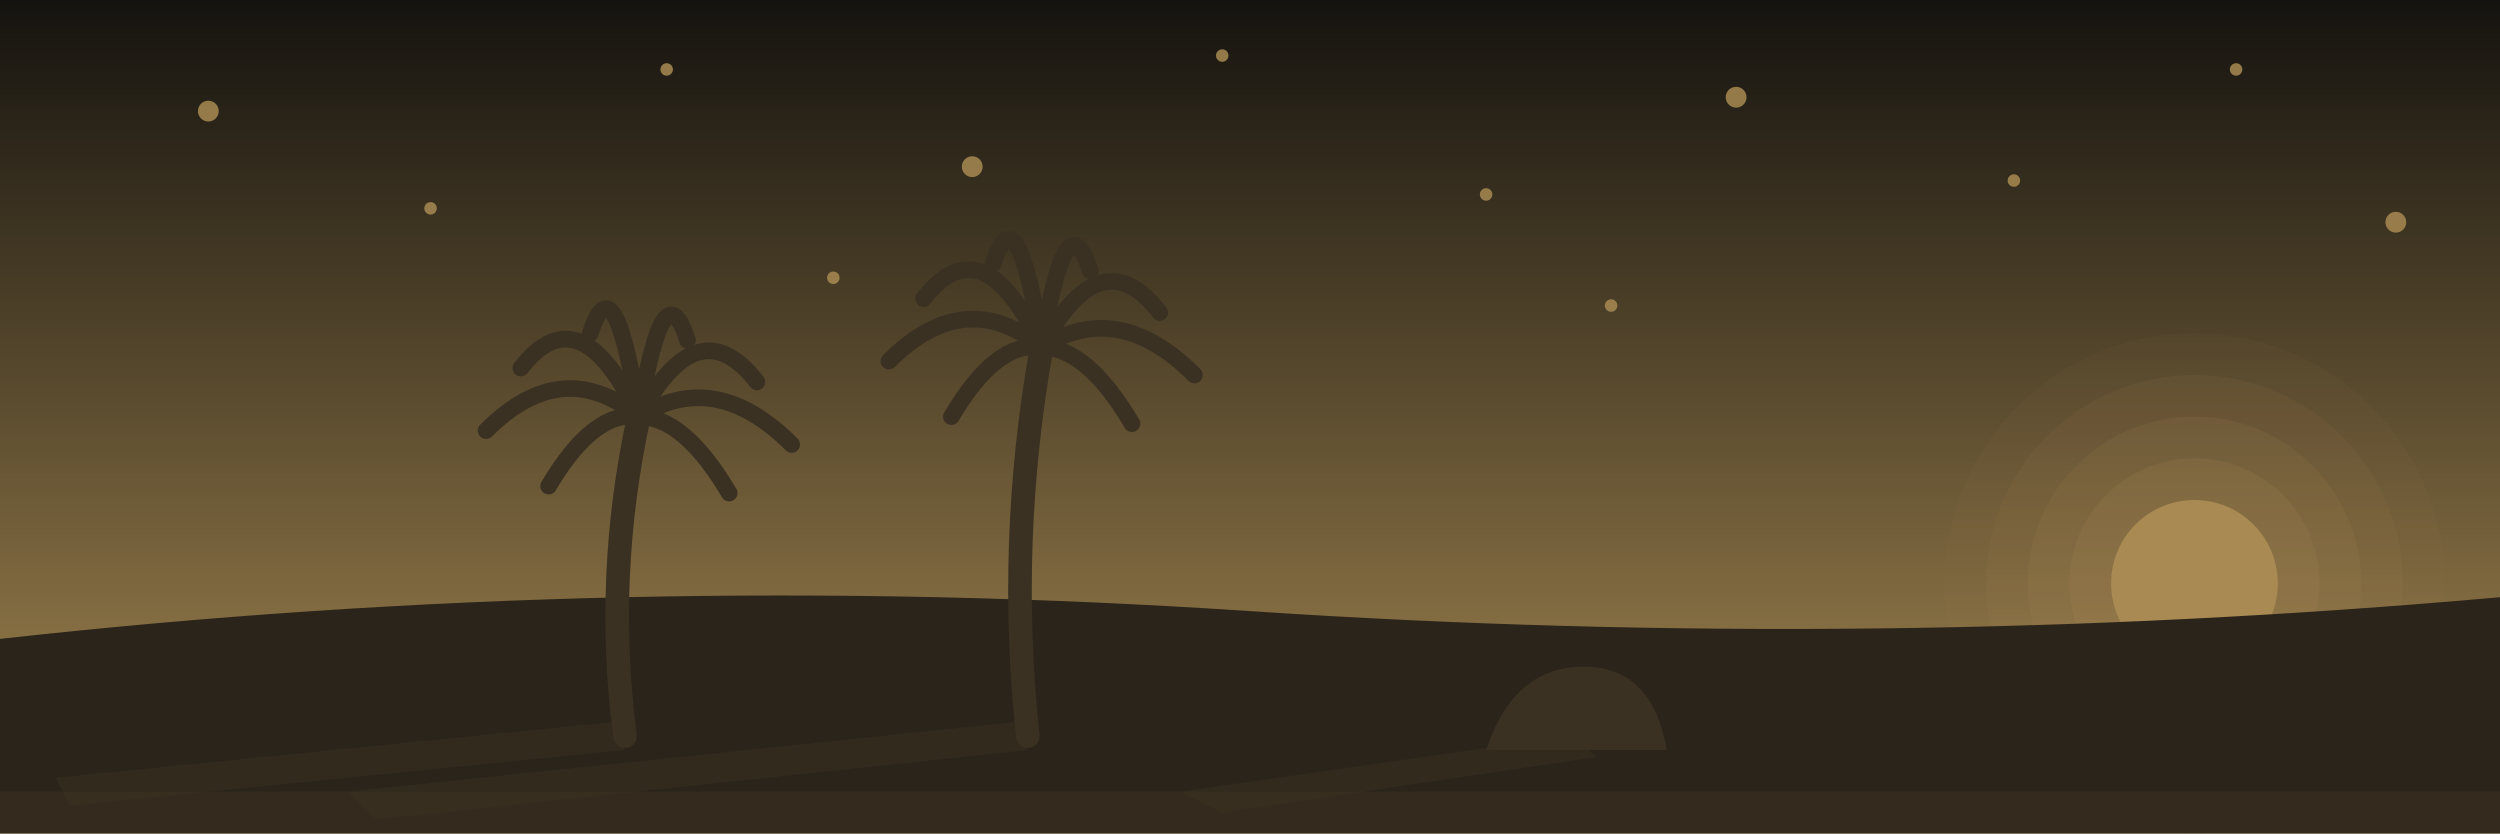
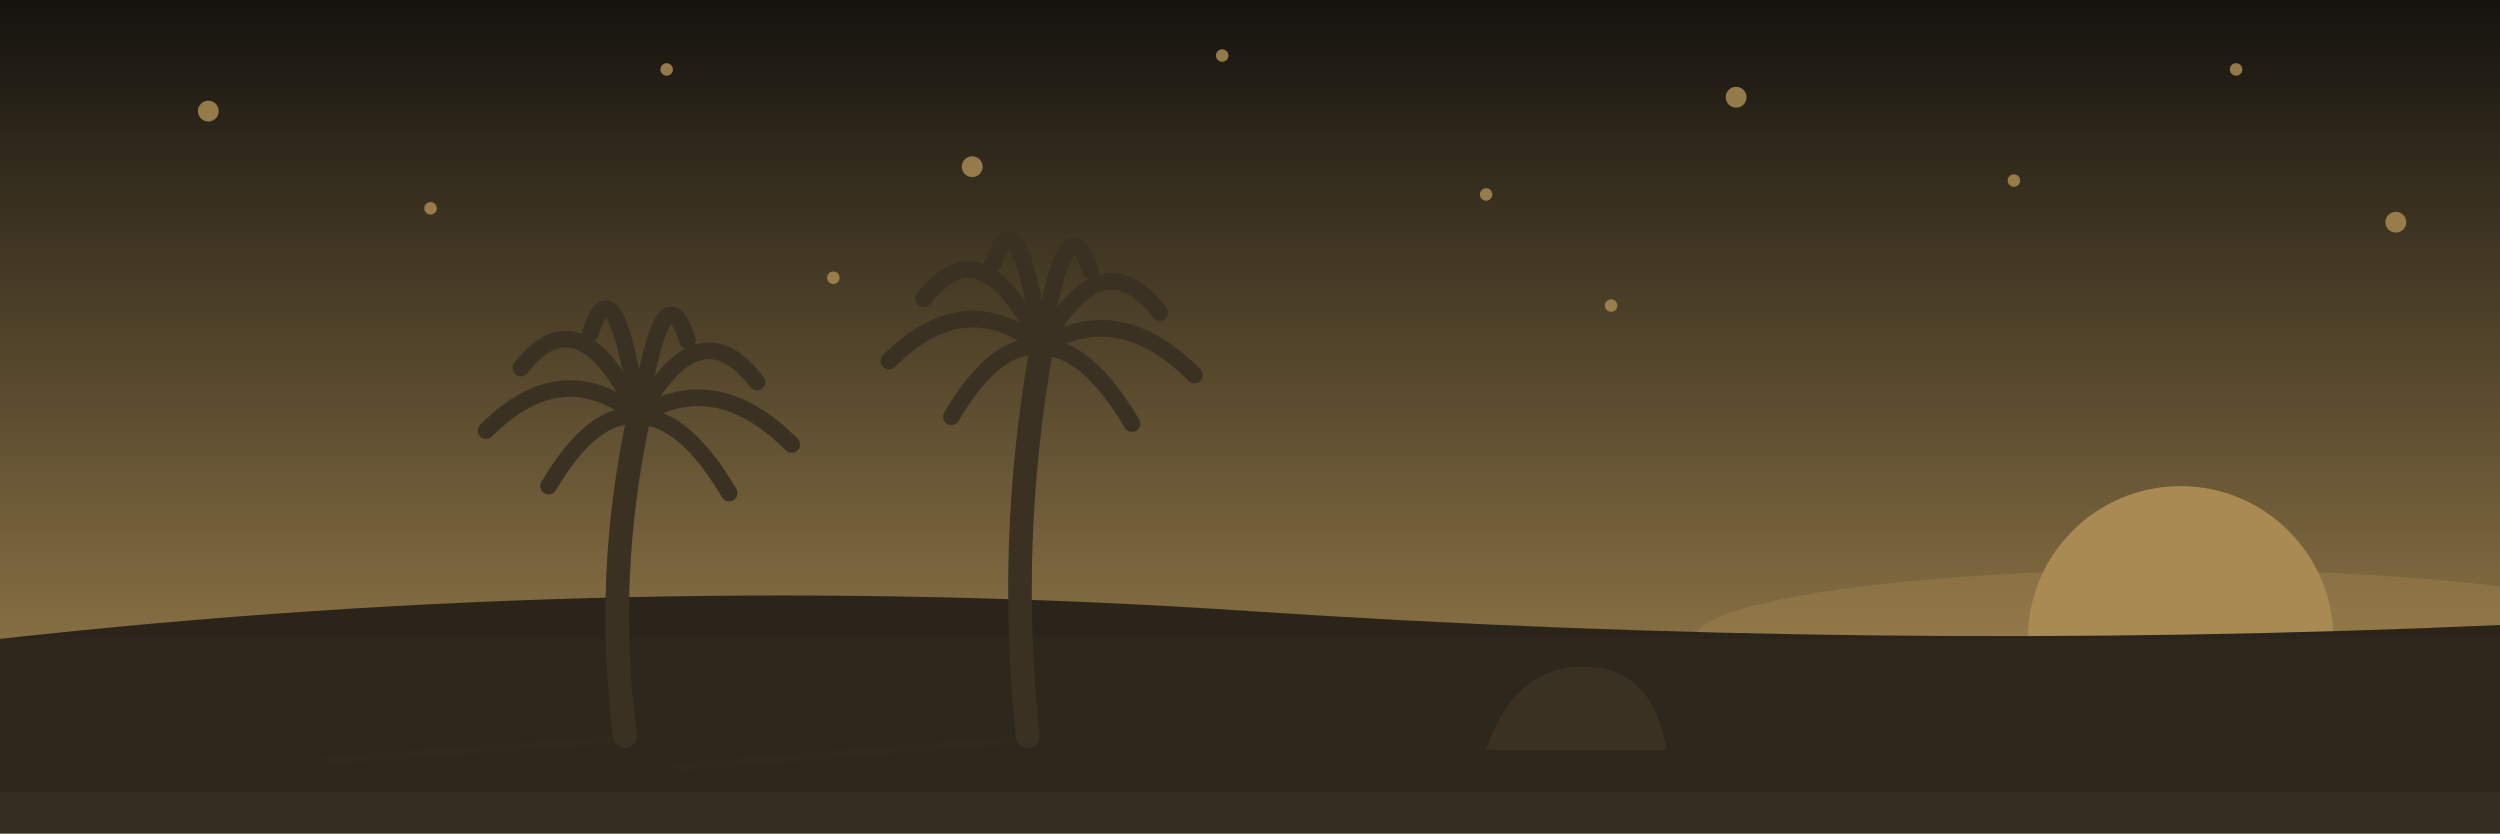
<svg xmlns="http://www.w3.org/2000/svg" width="720" height="240" viewBox="0 0 360 120" preserveAspectRatio="xMidYMax slice">
  <rect width="360" height="120" fill="#15130F" />
  <defs>
    <linearGradient id="g38s" x1="0" y1="0" x2="0" y2="1">
      <stop offset="0" stop-color="#15130F" />
      <stop offset="1" stop-color="#A88A52" />
    </linearGradient>
  </defs>
  <rect width="360" height="120" fill="url(#g38s)" />
  <circle cx="30" cy="16" r="1.5" fill="#A88A52" opacity=".85" />
  <circle cx="62" cy="30" r="0.9" fill="#A88A52" opacity=".85" />
  <circle cx="96" cy="10" r="0.9" fill="#A88A52" opacity=".85" />
  <circle cx="140" cy="24" r="1.5" fill="#A88A52" opacity=".85" />
  <circle cx="176" cy="8" r="0.9" fill="#A88A52" opacity=".85" />
  <circle cx="214" cy="28" r="0.9" fill="#A88A52" opacity=".85" />
  <circle cx="250" cy="14" r="1.5" fill="#A88A52" opacity=".85" />
  <circle cx="290" cy="26" r="0.9" fill="#A88A52" opacity=".85" />
  <circle cx="322" cy="10" r="0.9" fill="#A88A52" opacity=".85" />
  <circle cx="345" cy="32" r="1.5" fill="#A88A52" opacity=".85" />
  <circle cx="120" cy="40" r="0.9" fill="#A88A52" opacity=".85" />
  <circle cx="232" cy="44" r="0.9" fill="#A88A52" opacity=".85" />
-   <circle cx="316" cy="84" r="36.0" fill="#A88A52" opacity="0.050" />
-   <circle cx="316" cy="84" r="30.0" fill="#A88A52" opacity="0.085" />
-   <circle cx="316" cy="84" r="24.0" fill="#A88A52" opacity="0.120" />
-   <circle cx="316" cy="84" r="18.0" fill="#A88A52" opacity="0.155" />
-   <circle cx="316" cy="84" r="12" fill="#A88A52" />
-   <path d="M0 92 Q90 82 180 88 T360 86 L360 120 L0 120 Z" fill="#2A241A" />
-   <path d="M88 104 L8 112 L10 116 L90 108 Z M146 104 L50 114 L54 118 L148 108 Z M226 106 L170 114 L176 117 L230 109 Z" fill="#3A3122" opacity=".45" />
+   <path d="M292 92 A22 22 0 0 1 336 92 Z" fill="#A88A52" />
+   <ellipse cx="314" cy="92" rx="70" ry="10" fill="#A88A52" opacity=".35" />
+   <path d="M0 92 Q90 82 180 88 T360 90 L360 120 L0 120 Z" fill="#2A241A" />
+   <rect y="92" width="360" height="28" fill="#3A3122" opacity=".22" />
  <path d="M90 106 Q87 83 92 60" stroke="#3A3122" stroke-width="3.4" fill="none" stroke-linecap="round" />
  <path d="M92 60 q-11 -9 -22 2" stroke="#3A3122" stroke-width="2.4" fill="none" stroke-linecap="round" />
  <path d="M92 60 q-8.5 -18 -17 -7" stroke="#3A3122" stroke-width="2.4" fill="none" stroke-linecap="round" />
  <path d="M92 60 q-3.5 -23 -7 -12" stroke="#3A3122" stroke-width="2.4" fill="none" stroke-linecap="round" />
  <path d="M92 60 q3.5 -22 7 -11" stroke="#3A3122" stroke-width="2.4" fill="none" stroke-linecap="round" />
  <path d="M92 60 q8.5 -16 17 -5" stroke="#3A3122" stroke-width="2.4" fill="none" stroke-linecap="round" />
  <path d="M92 60 q11 -7 22 4" stroke="#3A3122" stroke-width="2.4" fill="none" stroke-linecap="round" />
  <path d="M92 60 q-6.5 -1 -13 10" stroke="#3A3122" stroke-width="2.4" fill="none" stroke-linecap="round" />
  <path d="M92 60 q6.5 0 13 11" stroke="#3A3122" stroke-width="2.4" fill="none" stroke-linecap="round" />
  <path d="M148 106 Q145 78 150 50" stroke="#3A3122" stroke-width="3.4" fill="none" stroke-linecap="round" />
  <path d="M150 50 q-11 -9 -22 2" stroke="#3A3122" stroke-width="2.4" fill="none" stroke-linecap="round" />
  <path d="M150 50 q-8.5 -18 -17 -7" stroke="#3A3122" stroke-width="2.4" fill="none" stroke-linecap="round" />
  <path d="M150 50 q-3.5 -23 -7 -12" stroke="#3A3122" stroke-width="2.4" fill="none" stroke-linecap="round" />
  <path d="M150 50 q3.5 -22 7 -11" stroke="#3A3122" stroke-width="2.4" fill="none" stroke-linecap="round" />
  <path d="M150 50 q8.5 -16 17 -5" stroke="#3A3122" stroke-width="2.4" fill="none" stroke-linecap="round" />
  <path d="M150 50 q11 -7 22 4" stroke="#3A3122" stroke-width="2.4" fill="none" stroke-linecap="round" />
  <path d="M150 50 q-6.5 -1 -13 10" stroke="#3A3122" stroke-width="2.4" fill="none" stroke-linecap="round" />
  <path d="M150 50 q6.5 0 13 11" stroke="#3A3122" stroke-width="2.4" fill="none" stroke-linecap="round" />
  <path d="M214 108 Q218 96 228 96 Q238 96 240 108 Z" fill="#3A3122" />
+   <path d="M88 106 L46 109 L48 110 L90 107 Z M146 106 L96 110 L98 111 L148 107 Z" fill="#3A3122" opacity=".18" />
  <rect y="114" width="360" height="6" fill="#3A3122" opacity=".6" />
</svg>
